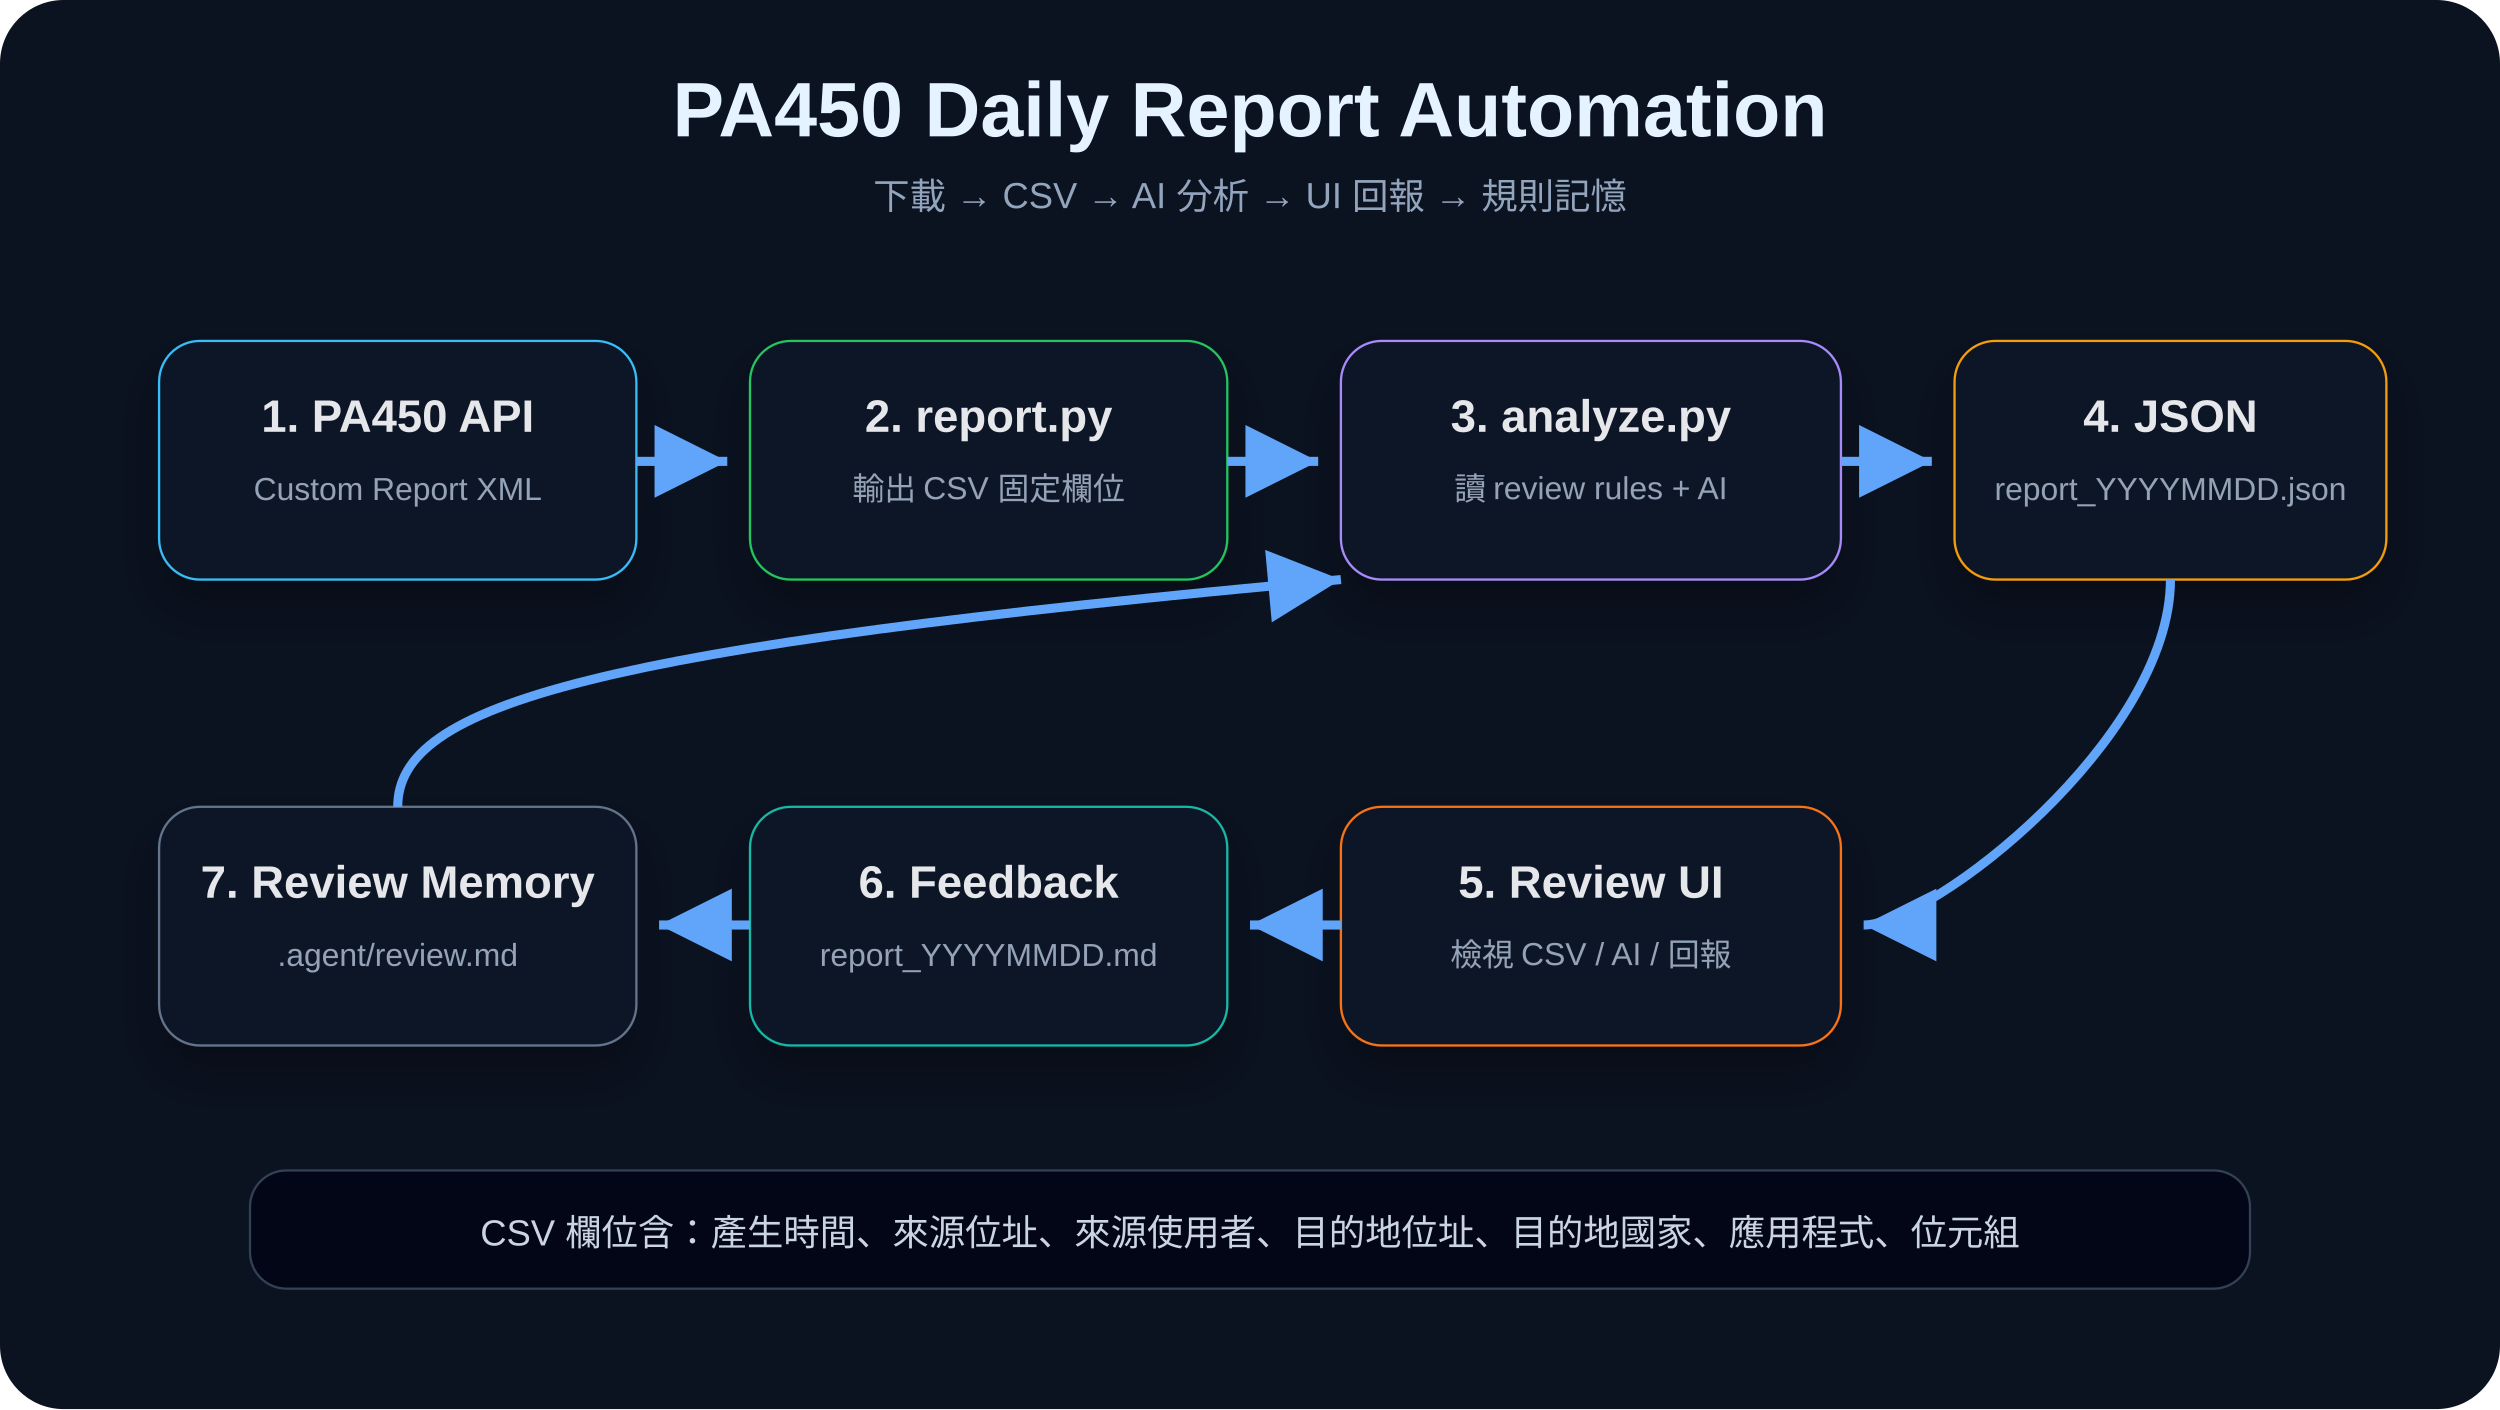
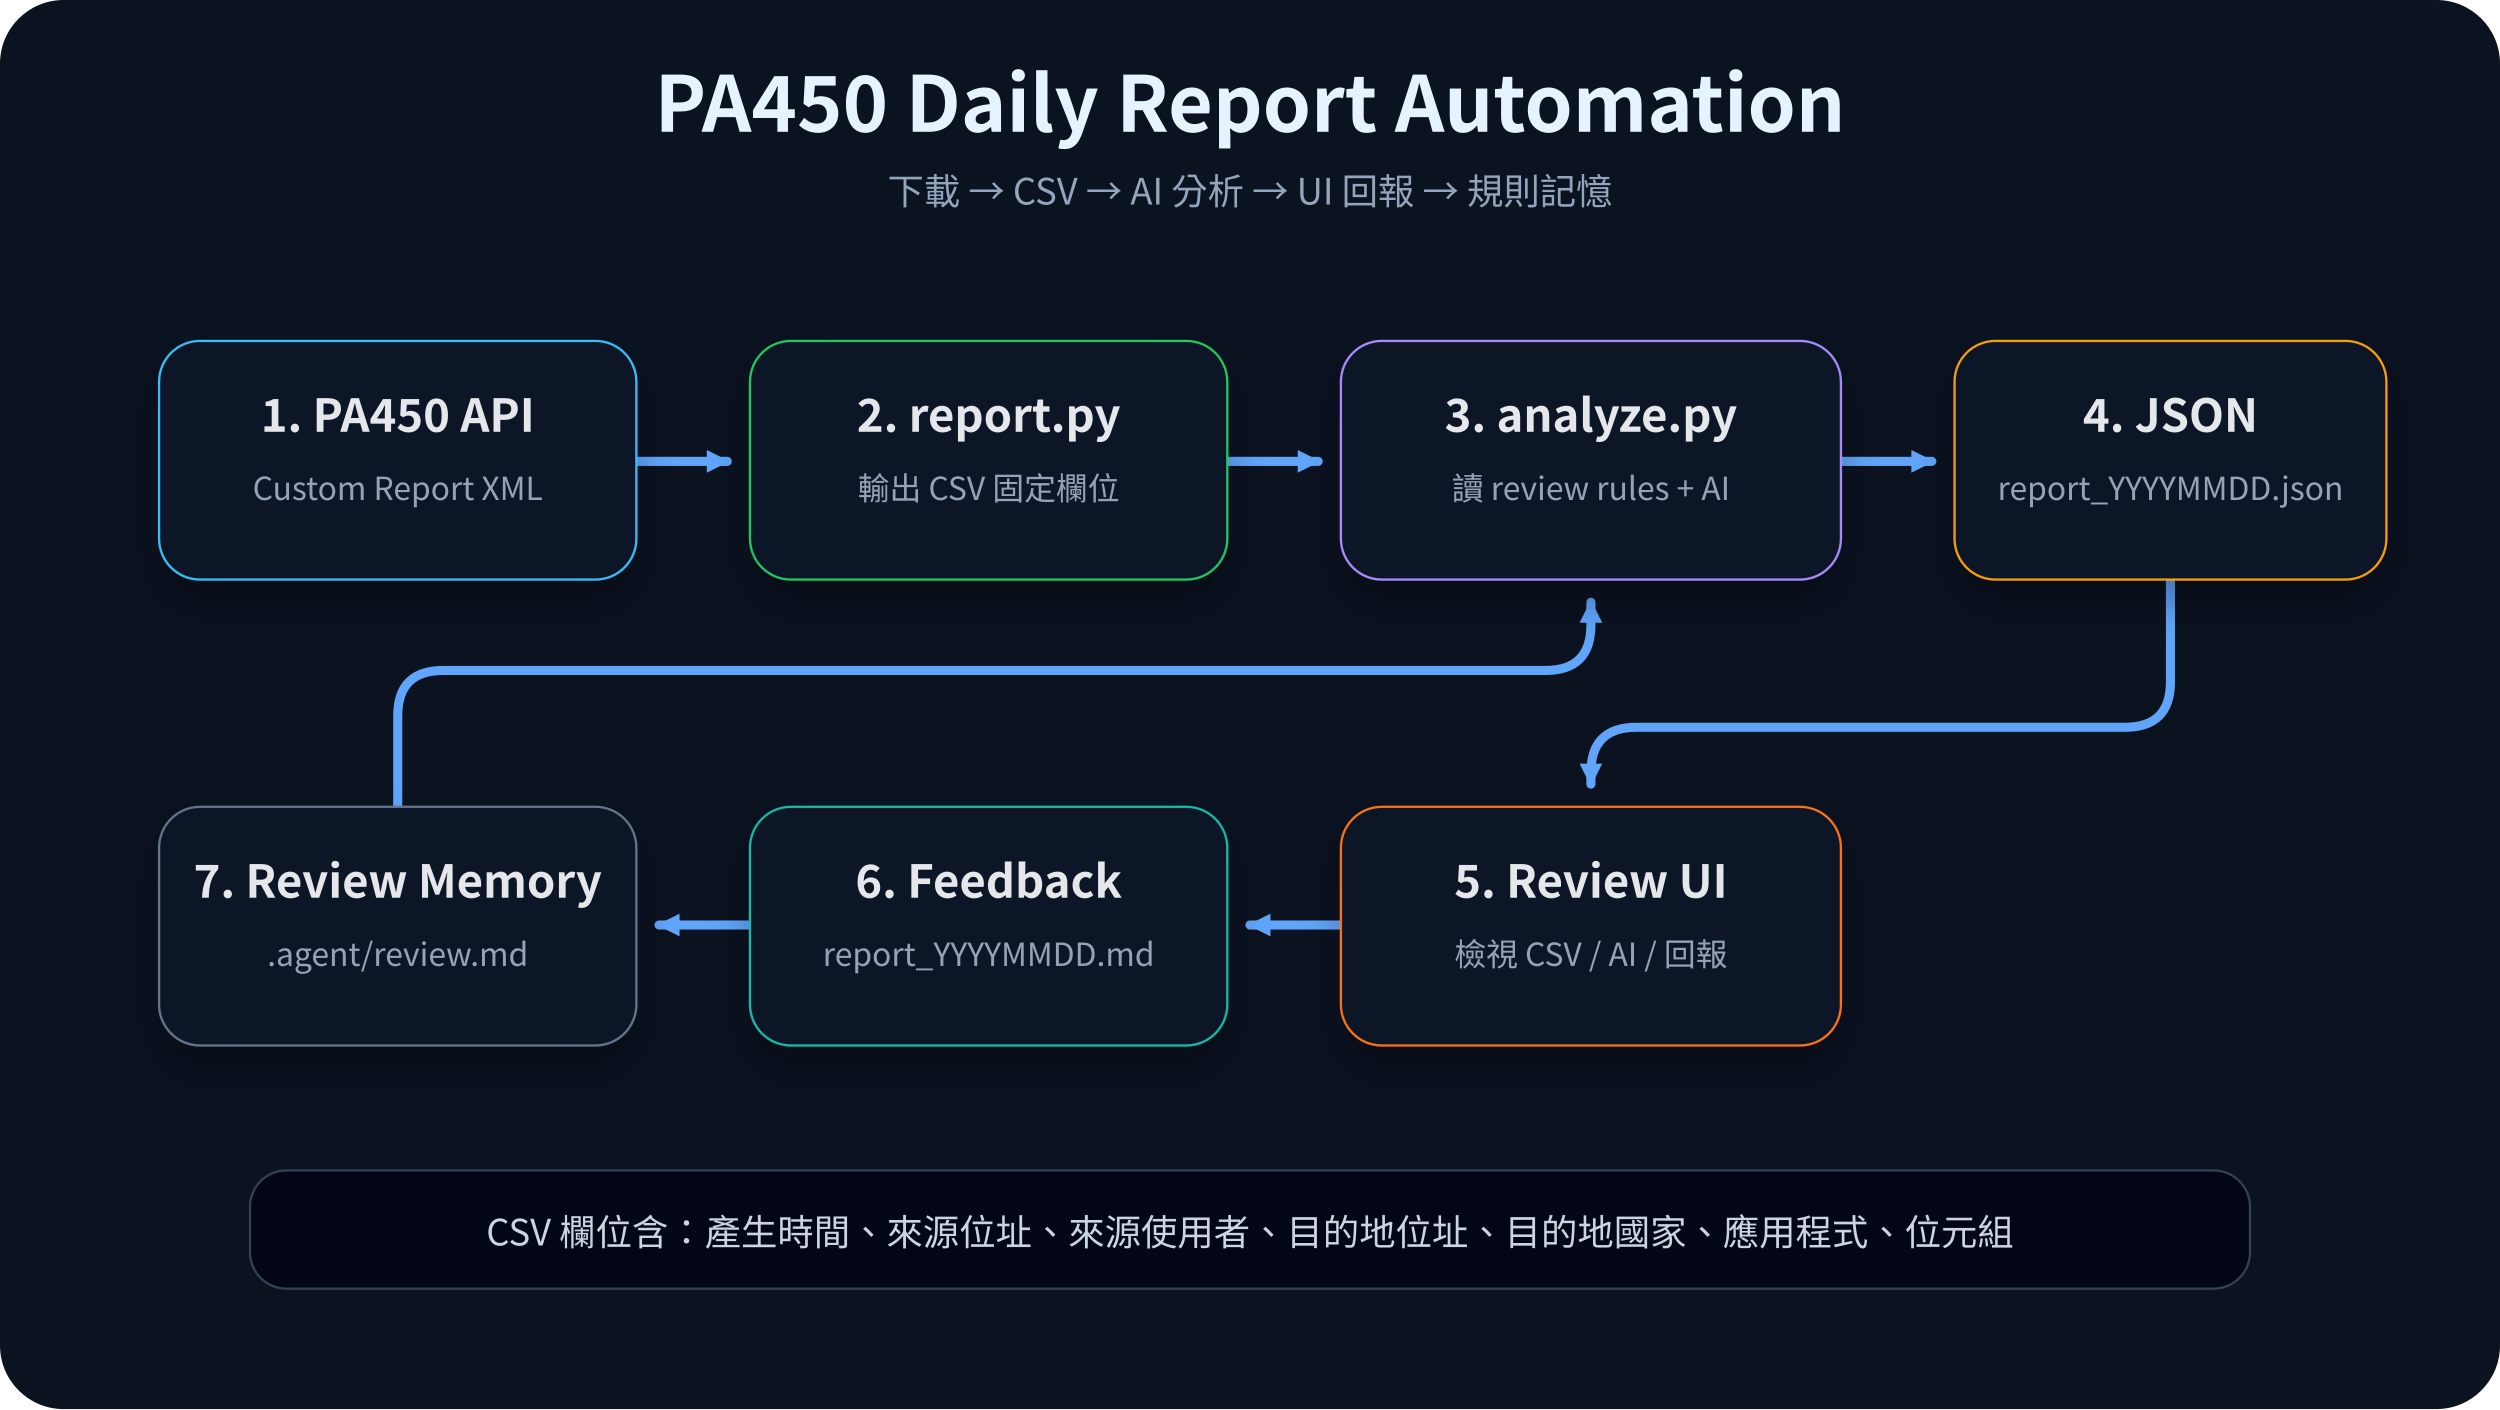
<svg xmlns="http://www.w3.org/2000/svg" width="1100" height="620" viewBox="0 0 1100 620" role="img" aria-labelledby="title desc">
  <defs>
-     <marker id="arrow" markerWidth="12" markerHeight="12" refX="10" refY="6" orient="auto" markerUnits="strokeWidth">
-       <path d="M2,2 L10,6 L2,10 Z" fill="#60a5fa" />
+     <marker id="arrow" markerWidth="10" markerHeight="10" refX="9" refY="5" orient="auto" markerUnits="userSpaceOnUse">
+       <path d="M0,0 L10,5 L0,10 Z" fill="#60a5fa" />
    </marker>
    <filter id="shadow" x="-20%" y="-20%" width="140%" height="140%">
-       <feDropShadow dx="0" dy="12" stdDeviation="10" flood-color="#000" flood-opacity="0.28" />
+       <feDropShadow dx="0" dy="10" stdDeviation="8" flood-color="#000" flood-opacity="0.28" />
    </filter>
  </defs>
  <rect width="1100" height="620" rx="28" fill="#0b1220" />
-   <text x="550" y="60" text-anchor="middle" fill="#e5f2ff" font-family="Segoe UI, Noto Sans TC, Arial" font-size="34" font-weight="800">PA450 Daily Report Automation</text>
-   <text x="550" y="92" text-anchor="middle" fill="#93a4bd" font-family="Segoe UI, Noto Sans TC, Arial" font-size="16">下載 → CSV → AI 分析 → UI 回報 → 規則記憶</text>
-   <g font-family="Segoe UI, Noto Sans TC, Arial" filter="url(#shadow)">
+   <text x="550" y="58" text-anchor="middle" fill="#e5f2ff" font-family="WenQuanYi Zen Hei, Microsoft JhengHei, Noto Sans CJK TC, Arial, sans-serif" font-size="34" font-weight="800">PA450 Daily Report Automation</text>
+   <text x="550" y="90" text-anchor="middle" fill="#93a4bd" font-family="WenQuanYi Zen Hei, Microsoft JhengHei, Noto Sans CJK TC, Arial, sans-serif" font-size="16">下載 → CSV → AI 分析 → UI 回報 → 規則記憶</text>
+   <g stroke="#60a5fa" stroke-width="4" fill="none" marker-end="url(#arrow)" stroke-linecap="round" stroke-linejoin="round">
+     <path d="M280 203 H320" />
+     <path d="M540 203 H580" />
+     <path d="M810 203 H850" />
+     <path d="M955 255 V300 Q955 320 935 320 H720 Q700 320 700 340 V345" />
+     <path d="M590 407 H550" />
+     <path d="M330 407 H290" />
+     <path d="M175 355 V315 Q175 295 195 295 H680 Q700 295 700 275 V265" />
+   </g>
+   <g font-family="WenQuanYi Zen Hei, Microsoft JhengHei, Noto Sans CJK TC, Arial, sans-serif" filter="url(#shadow)">
    <rect x="70" y="150" width="210" height="105" rx="18" fill="#111827" stroke="#38bdf8" />
    <text x="175" y="190" text-anchor="middle" fill="#e5e7eb" font-size="20" font-weight="700">1. PA450 API</text>
    <text x="175" y="220" text-anchor="middle" fill="#94a3b8" font-size="14">Custom Report XML</text>
    <rect x="330" y="150" width="210" height="105" rx="18" fill="#111827" stroke="#22c55e" />
    <text x="435" y="190" text-anchor="middle" fill="#e5e7eb" font-size="20" font-weight="700">2. report.py</text>
    <text x="435" y="220" text-anchor="middle" fill="#94a3b8" font-size="14">輸出 CSV 固定欄位</text>
    <rect x="590" y="150" width="220" height="105" rx="18" fill="#111827" stroke="#a78bfa" />
    <text x="700" y="190" text-anchor="middle" fill="#e5e7eb" font-size="20" font-weight="700">3. analyze.py</text>
    <text x="700" y="220" text-anchor="middle" fill="#94a3b8" font-size="14">讀 review rules + AI</text>
    <rect x="860" y="150" width="190" height="105" rx="18" fill="#111827" stroke="#f59e0b" />
    <text x="955" y="190" text-anchor="middle" fill="#e5e7eb" font-size="20" font-weight="700">4. JSON</text>
    <text x="955" y="220" text-anchor="middle" fill="#94a3b8" font-size="14">report_YYYYMMDD.json</text>
    <rect x="590" y="355" width="220" height="105" rx="18" fill="#111827" stroke="#f97316" />
    <text x="700" y="395" text-anchor="middle" fill="#e5e7eb" font-size="20" font-weight="700">5. Review UI</text>
    <text x="700" y="425" text-anchor="middle" fill="#94a3b8" font-size="14">檢視 CSV / AI / 回報</text>
    <rect x="330" y="355" width="210" height="105" rx="18" fill="#111827" stroke="#14b8a6" />
    <text x="435" y="395" text-anchor="middle" fill="#e5e7eb" font-size="20" font-weight="700">6. Feedback</text>
    <text x="435" y="425" text-anchor="middle" fill="#94a3b8" font-size="14">report_YYYYMMDD.md</text>
    <rect x="70" y="355" width="210" height="105" rx="18" fill="#111827" stroke="#64748b" />
    <text x="175" y="395" text-anchor="middle" fill="#e5e7eb" font-size="20" font-weight="700">7. Review Memory</text>
    <text x="175" y="425" text-anchor="middle" fill="#94a3b8" font-size="14">.agent/review.md</text>
  </g>
-   <g stroke="#60a5fa" stroke-width="4" fill="none" marker-end="url(#arrow)">
-     <path d="M280 203 H320" />
-     <path d="M540 203 H580" />
-     <path d="M810 203 H850" />
-     <path d="M955 255 C955 325 850 407 820 407" />
-     <path d="M590 407 H550" />
-     <path d="M330 407 H290" />
-     <path d="M175 355 C175 310 260 285 590 255" />
-   </g>
  <rect x="110" y="515" width="880" height="52" rx="16" fill="#020617" stroke="#334155" />
-   <text x="550" y="548" text-anchor="middle" fill="#cbd5e1" font-family="Segoe UI, Noto Sans TC, Arial" font-size="16">CSV 欄位含：產生時間、來源位址、來源使用者、目的地位址、目的地國家、應用程式、位元組</text>
+   <text x="550" y="548" text-anchor="middle" fill="#cbd5e1" font-family="WenQuanYi Zen Hei, Microsoft JhengHei, Noto Sans CJK TC, Arial, sans-serif" font-size="16">CSV 欄位含：產生時間、來源位址、來源使用者、目的地位址、目的地國家、應用程式、位元組</text>
</svg>
